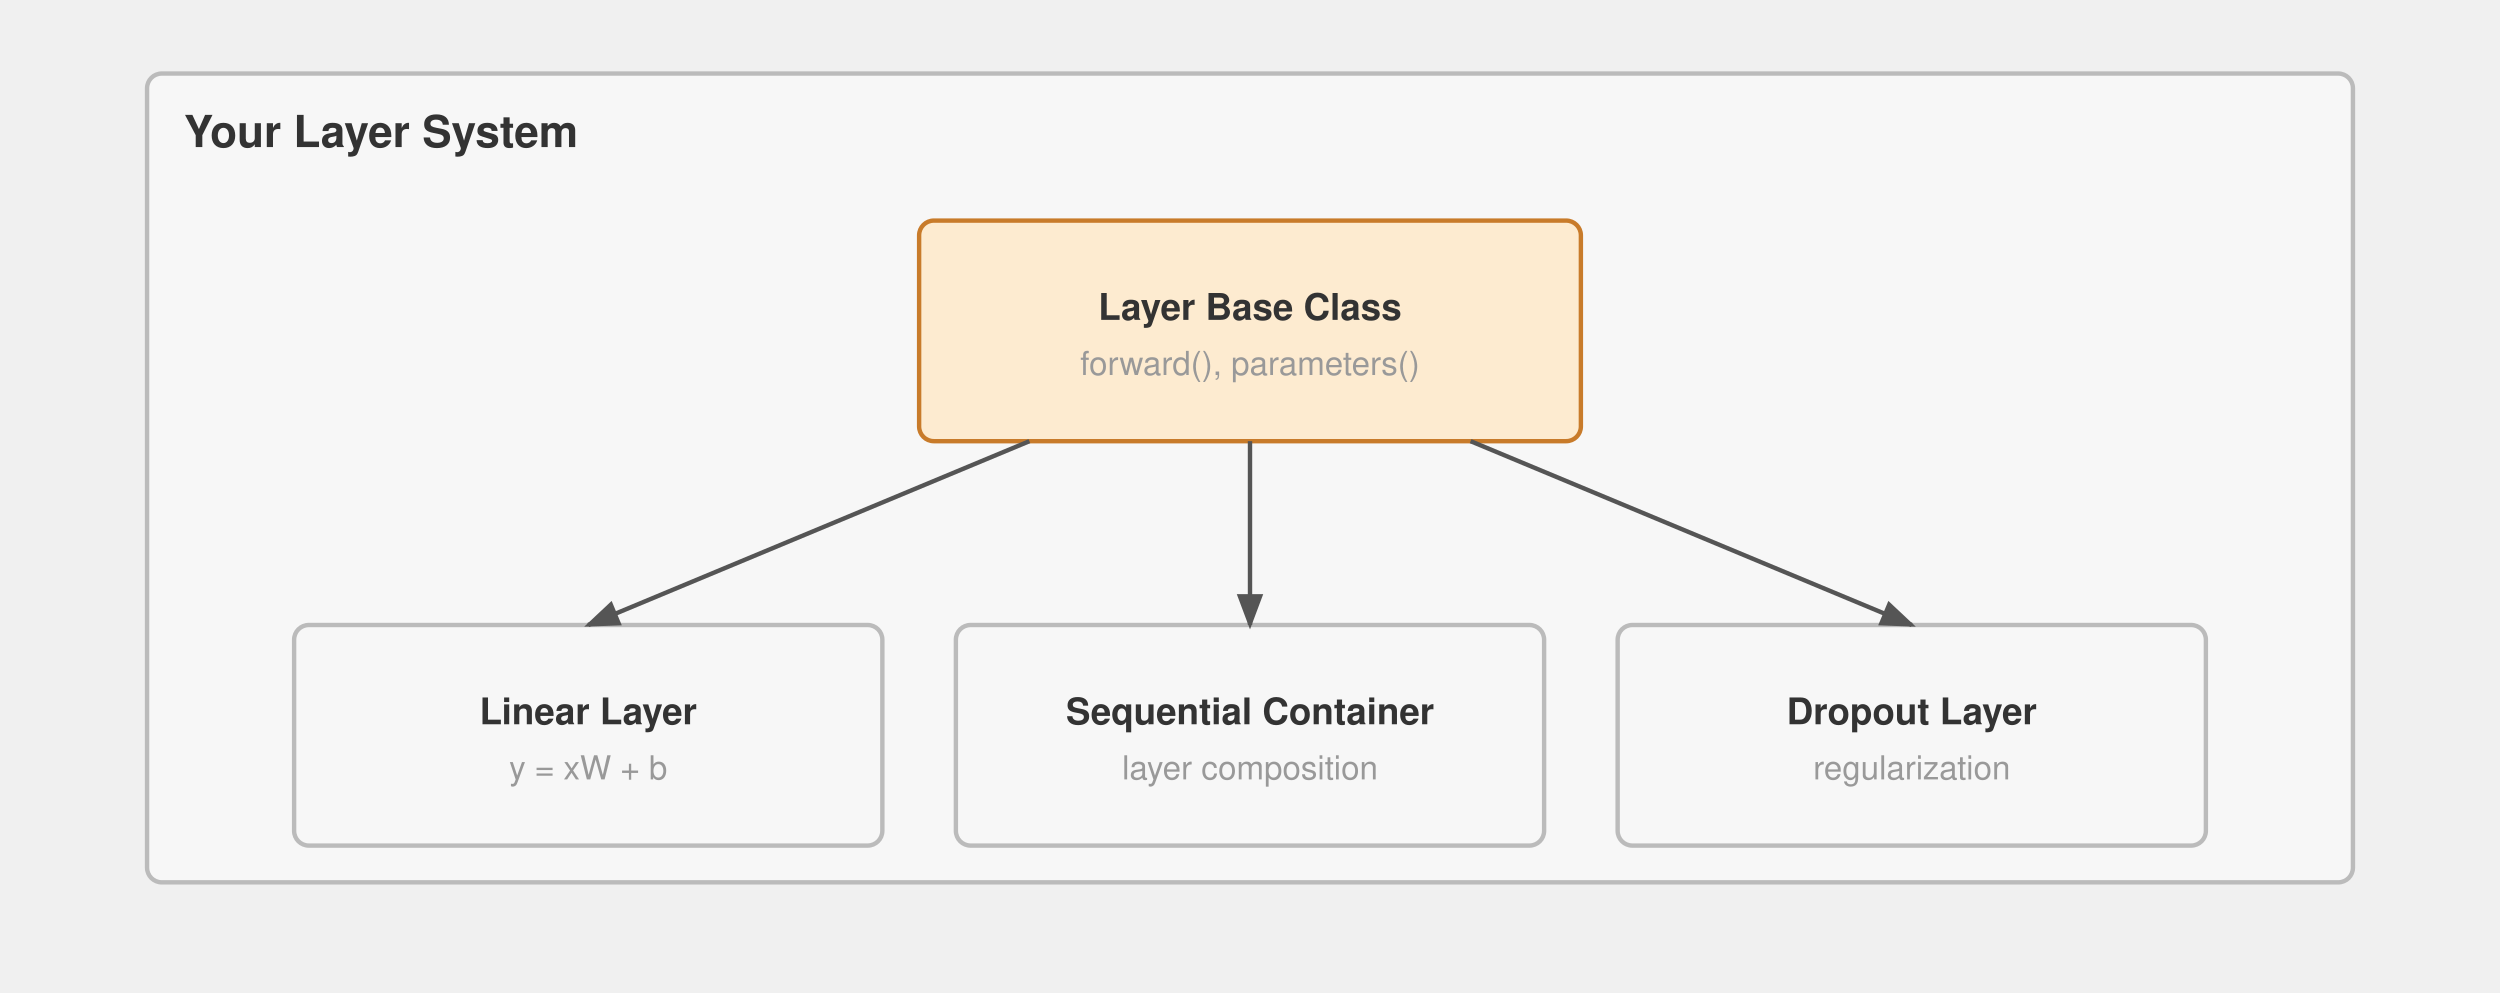
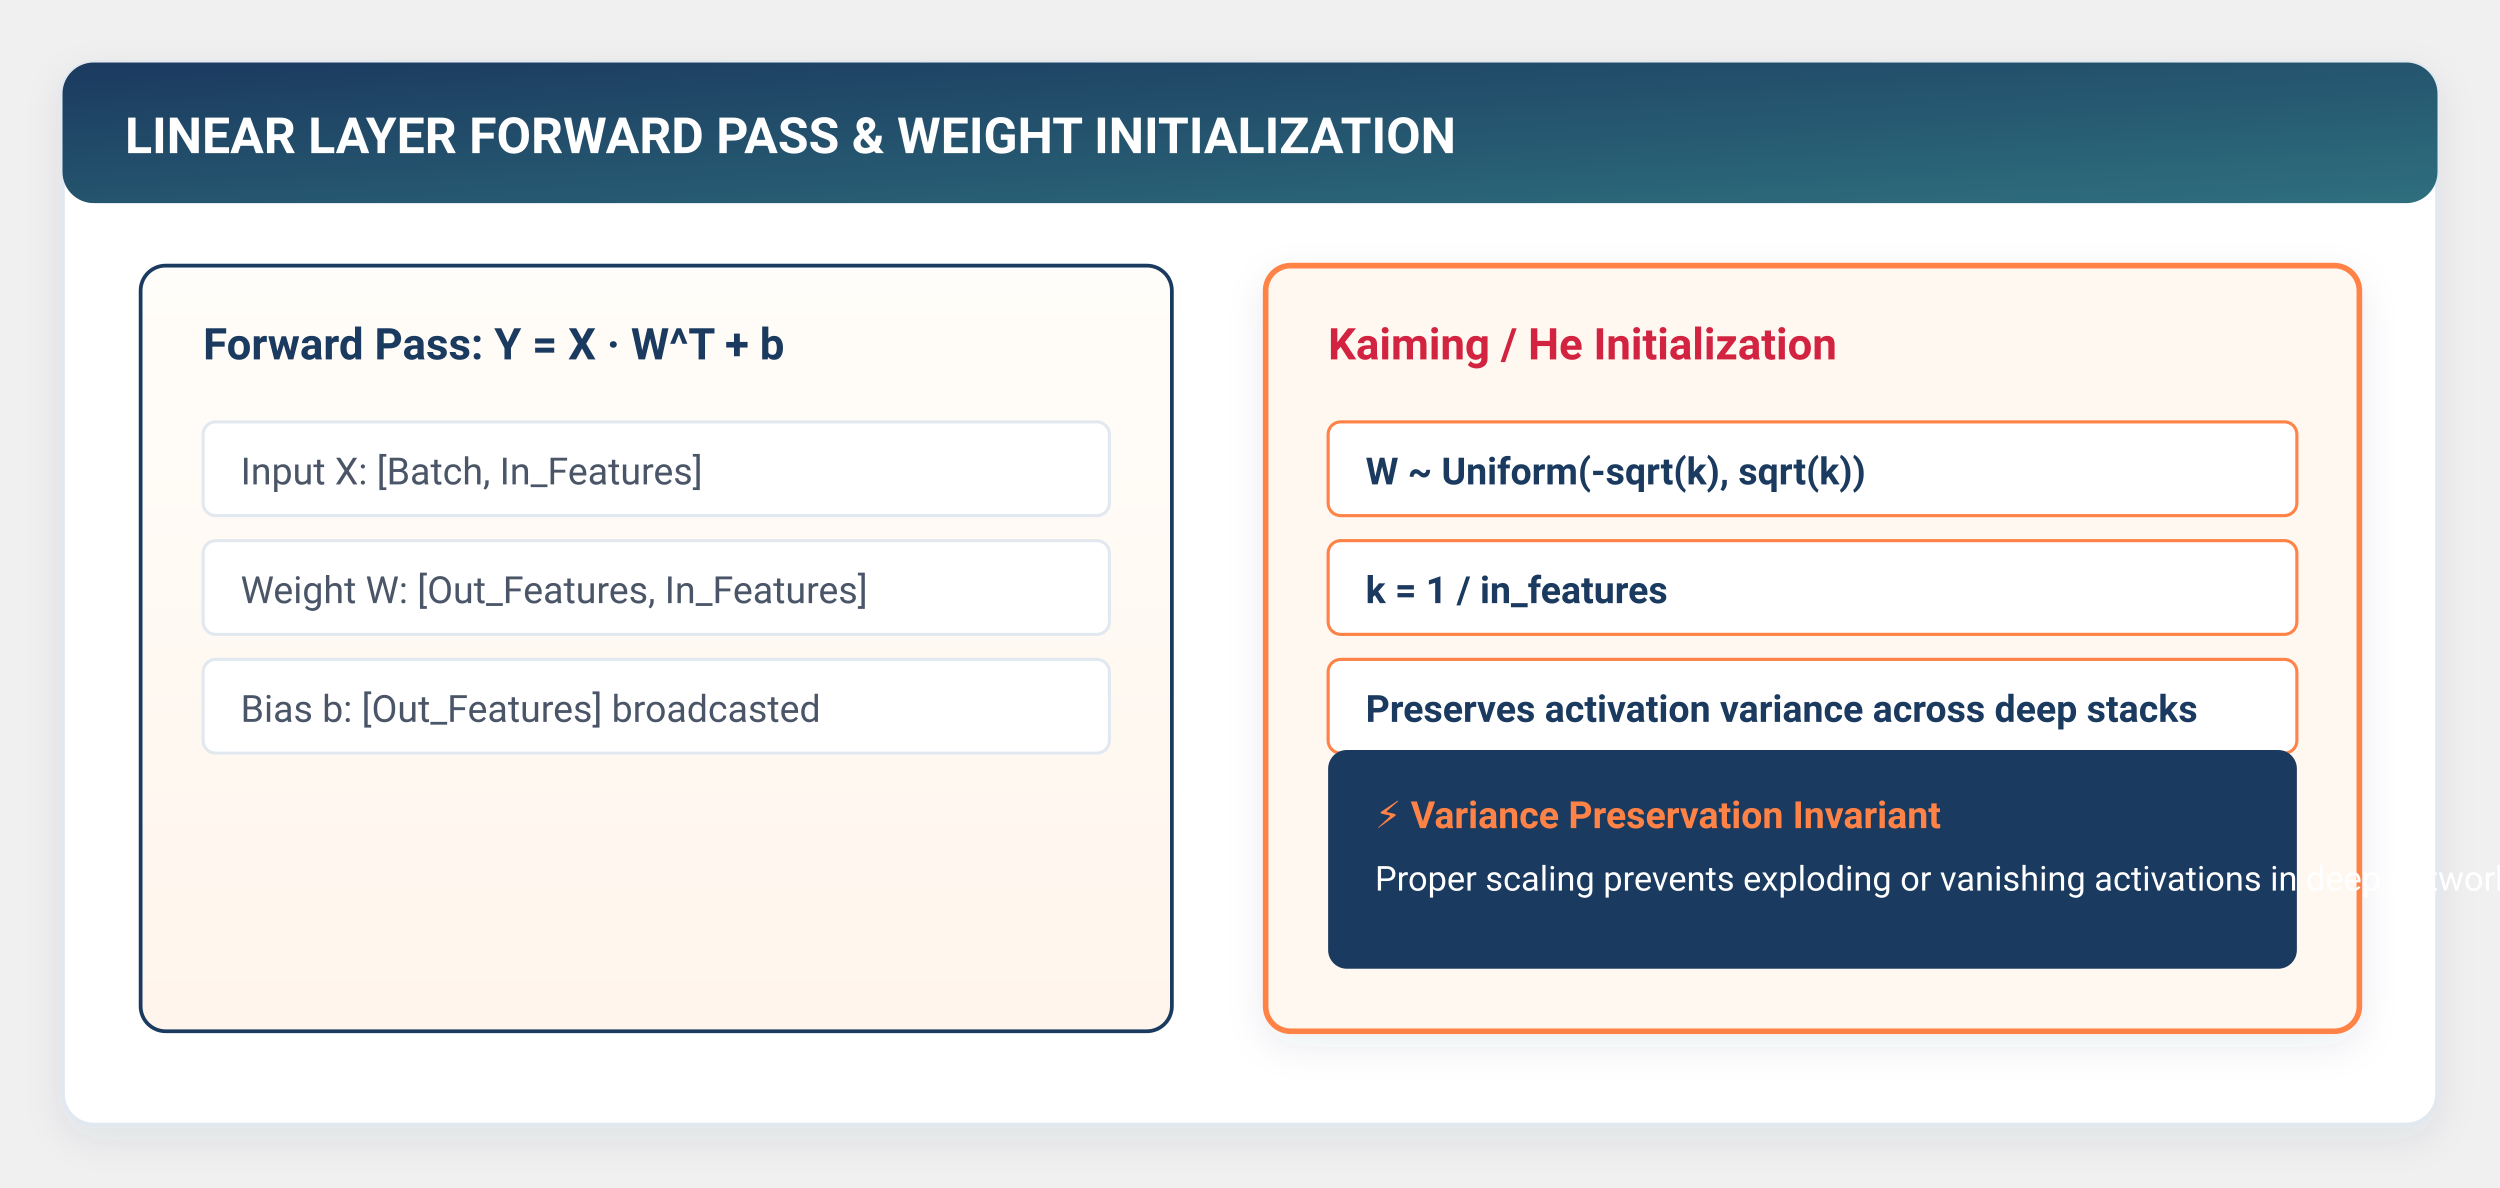
- <svg xmlns="http://www.w3.org/2000/svg" viewBox="0 0 680 270" font-family="Helvetica Neue, Helvetica, Arial, sans-serif">
+ <svg xmlns="http://www.w3.org/2000/svg" viewBox="0 0 800 380" width="100%" height="100%" style="background:#ffffff; font-family:-apple-system, BlinkMacSystemFont, 'Segoe UI', Roboto, Helvetica, Arial, sans-serif;">
  <defs>
-     <marker id="arrow" markerWidth="8" markerHeight="6" refX="7" refY="3" orient="auto">
-       <path d="M0,0 L8,3 L0,6 Z" fill="#555" />
+     <filter id="cardShadow" x="-10%" y="-10%" width="120%" height="125%" filterUnits="userSpaceOnUse">
+       <feDropShadow dx="0" dy="4" stdDeviation="6" flood-color="#1B3A5F" flood-opacity="0.08" />
+     </filter>
+     <filter id="softGlow" x="-20%" y="-20%" width="140%" height="140%">
+       <feGaussianBlur stdDeviation="3" result="blur" />
+       <feComposite in="SourceGraphic" in2="blur" operator="over" />
+     </filter>
+     <linearGradient id="torchGrad" x1="0%" y1="0%" x2="100%" y2="100%">
+       <stop offset="0%" stop-color="#1B3A5F" />
+       <stop offset="100%" stop-color="#2E6F7E" />
+     </linearGradient>
+     <linearGradient id="flameGrad" x1="0%" y1="0%" x2="100%" y2="100%">
+       <stop offset="0%" stop-color="#FF8246" />
+       <stop offset="100%" stop-color="#FF5722" />
+     </linearGradient>
+     <linearGradient id="warmBgGrad" x1="0%" y1="0%" x2="0%" y2="100%">
+       <stop offset="0%" stop-color="#FFFDF9" />
+       <stop offset="100%" stop-color="#FFF5EC" />
+     </linearGradient>
+     <linearGradient id="highlightGrad" x1="0%" y1="0%" x2="100%" y2="0%">
+       <stop offset="0%" stop-color="#FF8246" stop-opacity="0.15" />
+       <stop offset="100%" stop-color="#FF8246" stop-opacity="0.02" />
+     </linearGradient>
+     <marker id="arrowOrange" markerWidth="10" markerHeight="7" refX="9" refY="3.5" orient="auto">
+       <polygon points="0 0, 10 3.5, 0 7" fill="#FF8246" />
+     </marker>
+     <marker id="arrowNavy" markerWidth="10" markerHeight="7" refX="9" refY="3.5" orient="auto">
+       <polygon points="0 0, 10 3.5, 0 7" fill="#1B3A5F" />
+     </marker>
+     <marker id="arrowTeal" markerWidth="10" markerHeight="7" refX="9" refY="3.5" orient="auto">
+       <polygon points="0 0, 10 3.5, 0 7" fill="#2E6F7E" />
    </marker>
  </defs>
-   <rect x="40" y="20" width="600" height="220" fill="#f7f7f7" stroke="#bbb" stroke-width="1.2" rx="4" />
-   <text x="50" y="40" font-size="12" font-weight="700" fill="#333">Your Layer System</text>
-   <rect x="250" y="60" width="180" height="60" fill="#fdebd0" stroke="#c87b2a" stroke-width="1.2" rx="4" />
-   <text x="340" y="87" text-anchor="middle" font-size="10" font-weight="700" fill="#333">Layer Base Class</text>
-   <text x="340" y="102" text-anchor="middle" font-size="9" font-weight="400" fill="#999">forward(), parameters()</text>
-   <rect x="80" y="170" width="160" height="60" fill="#f7f7f7" stroke="#bbb" stroke-width="1.2" rx="4" />
-   <text x="160" y="197" text-anchor="middle" font-size="10" font-weight="700" fill="#333">Linear Layer</text>
-   <text x="160" y="212" text-anchor="middle" font-size="9" font-weight="400" fill="#999">y = xW + b</text>
-   <rect x="260" y="170" width="160" height="60" fill="#f7f7f7" stroke="#bbb" stroke-width="1.2" rx="4" />
-   <text x="340" y="197" text-anchor="middle" font-size="10" font-weight="700" fill="#333">Sequential Container</text>
-   <text x="340" y="212" text-anchor="middle" font-size="9" font-weight="400" fill="#999">layer composition</text>
-   <rect x="440" y="170" width="160" height="60" fill="#f7f7f7" stroke="#bbb" stroke-width="1.2" rx="4" />
-   <text x="520" y="197" text-anchor="middle" font-size="10" font-weight="700" fill="#333">Dropout Layer</text>
-   <text x="520" y="212" text-anchor="middle" font-size="9" font-weight="400" fill="#999">regularization</text>
-   <path d="M280 120 L160 170" stroke="#555" stroke-width="1.2" fill="none" marker-end="url(#arrow)" />
-   <path d="M340 120 V170" stroke="#555" stroke-width="1.2" fill="none" marker-end="url(#arrow)" />
-   <path d="M400 120 L520 170" stroke="#555" stroke-width="1.2" fill="none" marker-end="url(#arrow)" />
+   <rect x="20" y="20" width="760" height="340" rx="10" fill="#FFFFFF" stroke="#E2E8F0" stroke-width="1.5" filter="url(#cardShadow)" />
+   <rect x="20" y="20" width="760" height="45" rx="10" fill="url(#torchGrad)" />
+   <text x="40" y="49" fill="#FFFFFF" font-size="16" font-weight="700">LINEAR LAYER FORWARD PASS &amp; WEIGHT INITIALIZATION</text>
+   <rect x="45" y="85" width="330" height="245" rx="8" fill="url(#warmBgGrad)" stroke="#1B3A5F" stroke-width="1.2" />
+   <text x="65" y="115" fill="#1B3A5F" font-size="14" font-weight="700">Forward Pass: Y = X · W^T + b</text>
+   <g transform="translate(65, 135)" font-size="12" fill="#4A5568">
+     <rect x="0" y="0" width="290" height="30" rx="4" fill="#FFFFFF" stroke="#E2E8F0" />
+     <text x="12" y="20">Input X: [Batch, In_Features]</text>
+     <rect x="0" y="38" width="290" height="30" rx="4" fill="#FFFFFF" stroke="#E2E8F0" />
+     <text x="12" y="58">Weight W: [Out_Features, In_Features]</text>
+     <rect x="0" y="76" width="290" height="30" rx="4" fill="#FFFFFF" stroke="#E2E8F0" />
+     <text x="12" y="96">Bias b: [Out_Features] broadcasted</text>
+   </g>
+   <rect x="405" y="85" width="350" height="245" rx="8" fill="#FFF8F0" stroke="#FF8246" stroke-width="1.8" filter="url(#cardShadow)" />
+   <text x="425" y="115" fill="#D22341" font-size="14" font-weight="700">Kaiming / He Initialization</text>
+   <g transform="translate(425, 135)" font-size="12" fill="#1B3A5F">
+     <rect x="0" y="0" width="310" height="30" rx="4" fill="#FFFFFF" stroke="#FF8246" stroke-width="1" />
+     <text x="12" y="20" font-weight="600">W ~ Uniform(-sqrt(k), sqrt(k))</text>
+     <rect x="0" y="38" width="310" height="30" rx="4" fill="#FFFFFF" stroke="#FF8246" stroke-width="1" />
+     <text x="12" y="58" font-weight="600">k = 1 / in_features</text>
+     <rect x="0" y="76" width="310" height="30" rx="4" fill="#FFFFFF" stroke="#FF8246" stroke-width="1" />
+     <text x="12" y="96" font-weight="600">Preserves activation variance across deep stacks</text>
+   </g>
+   <rect x="425" y="240" width="310" height="70" rx="6" fill="#1B3A5F" />
+   <text x="440" y="265" fill="#FF8246" font-size="12" font-weight="700">⚡ Variance Preservation Invariant</text>
+   <text x="440" y="285" fill="#FFFFFF" font-size="11">Proper scaling prevents exploding or vanishing activations in deep networks.</text>
</svg>
